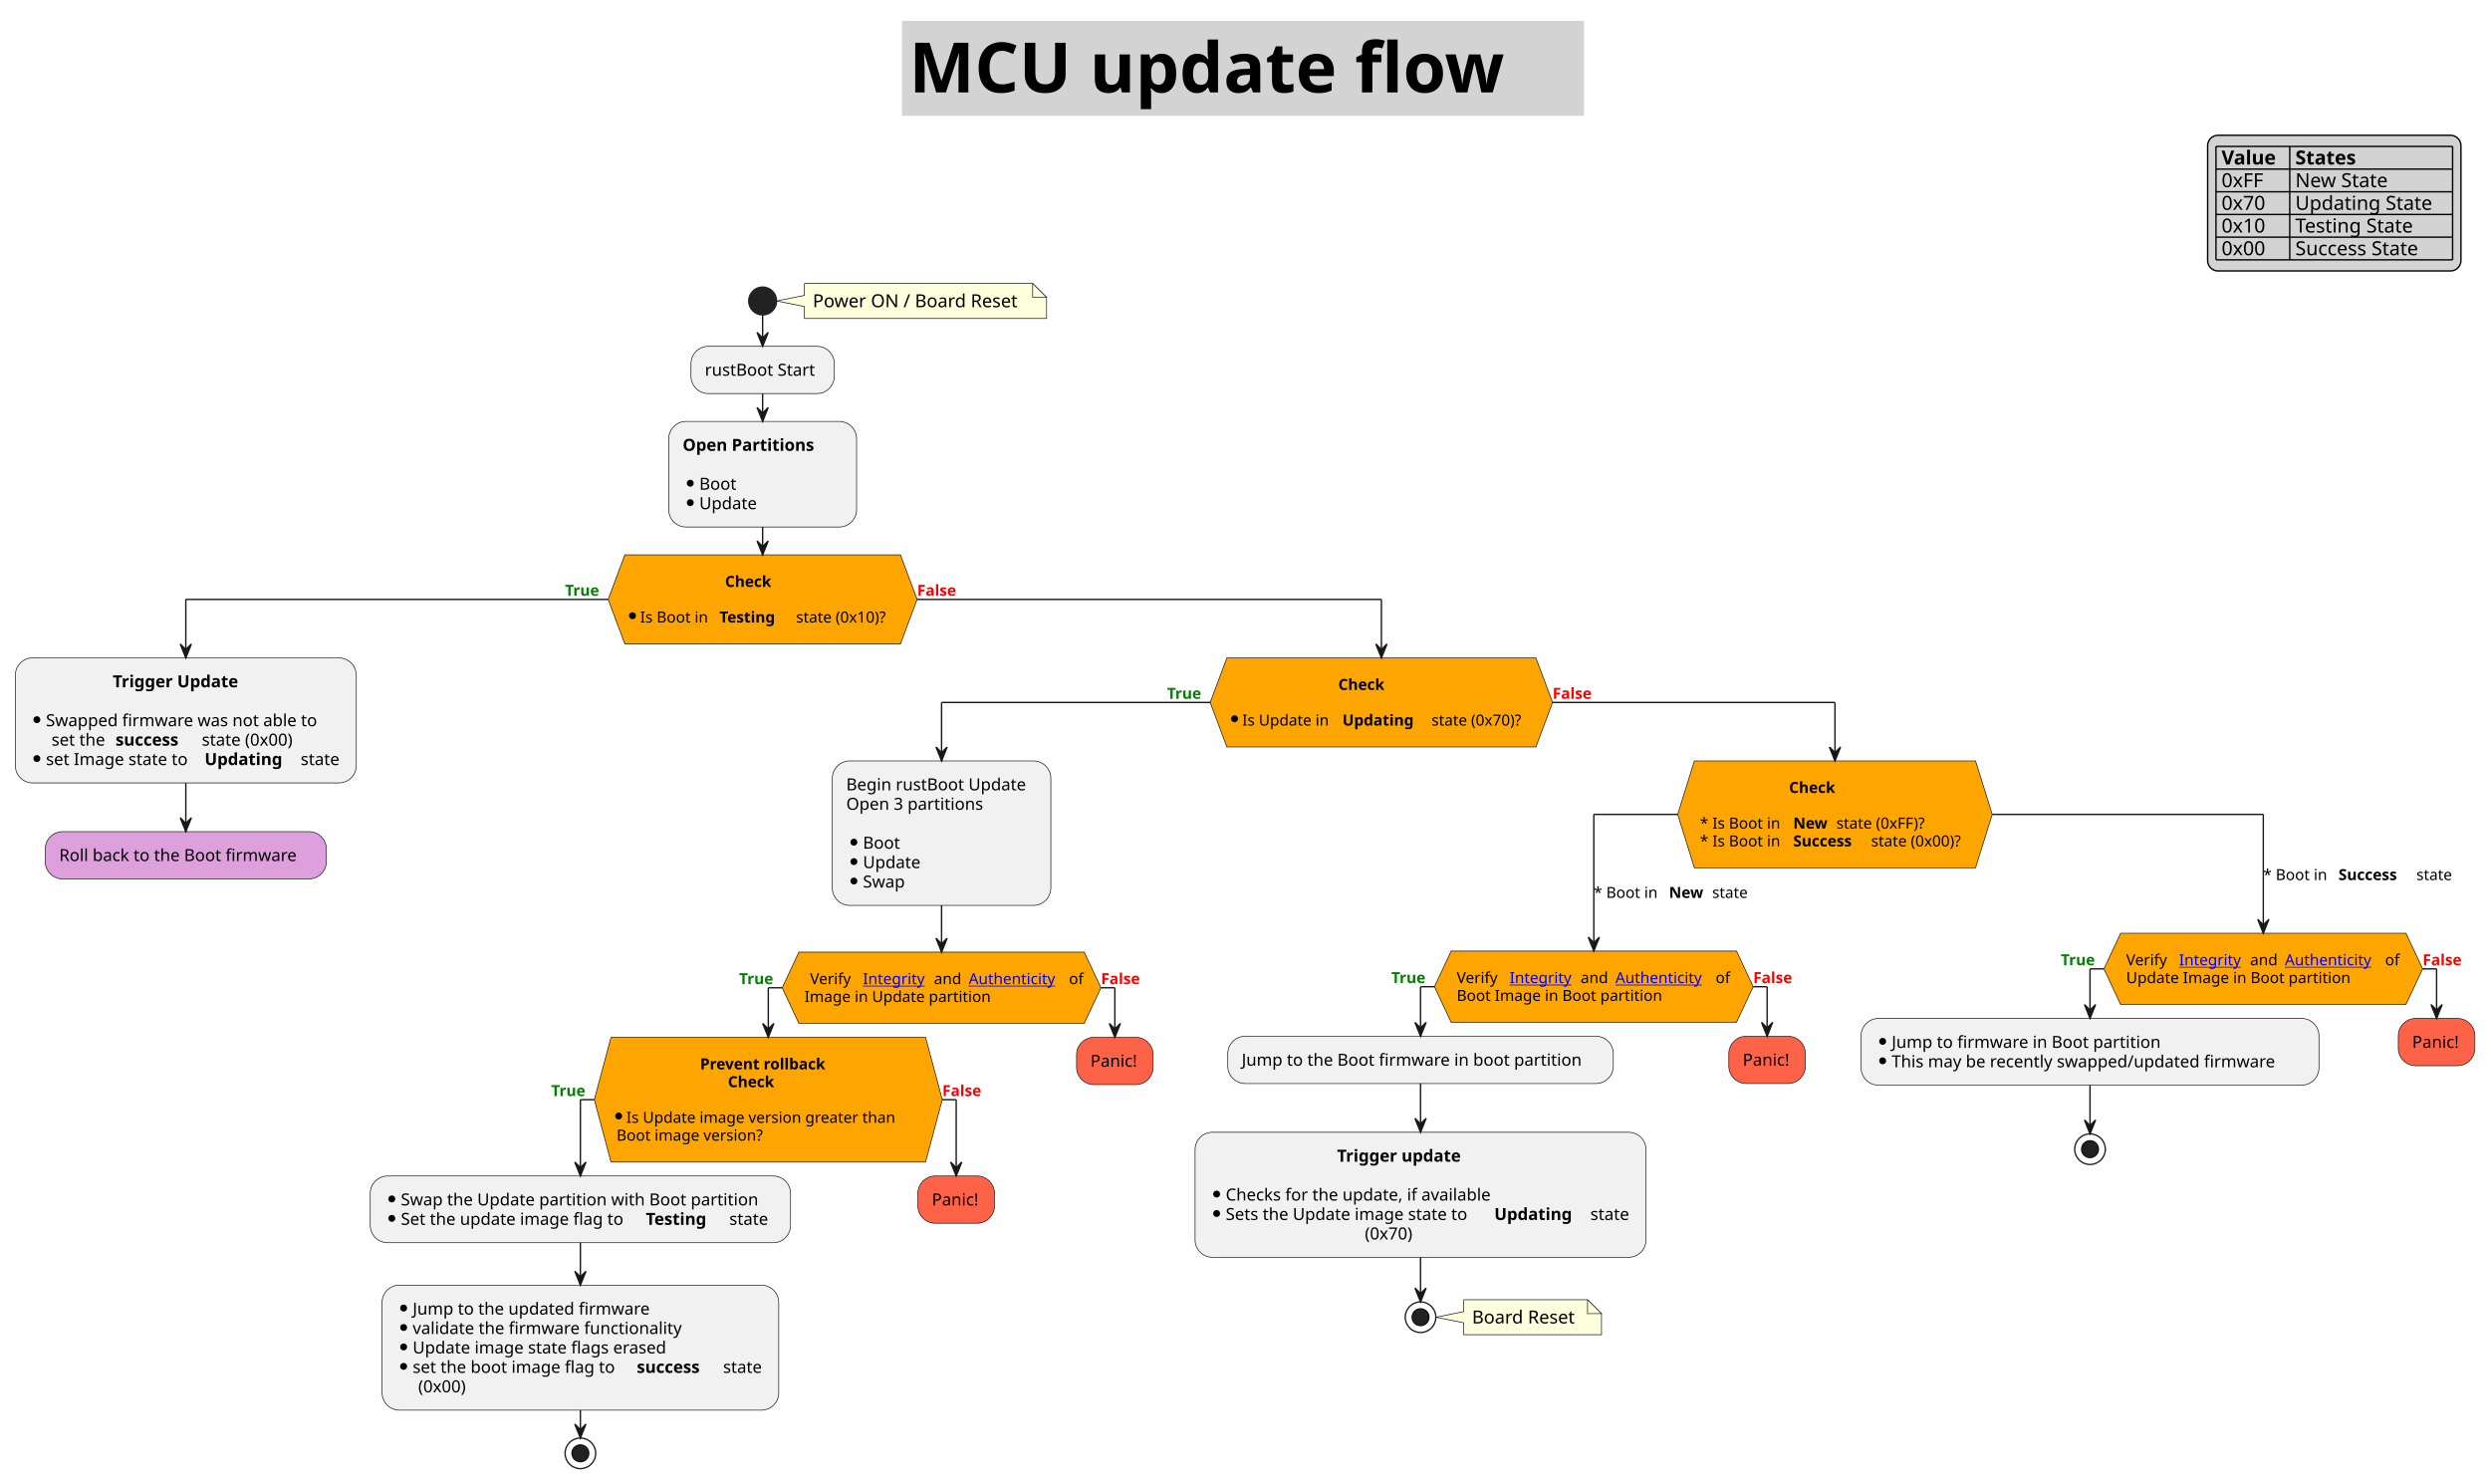
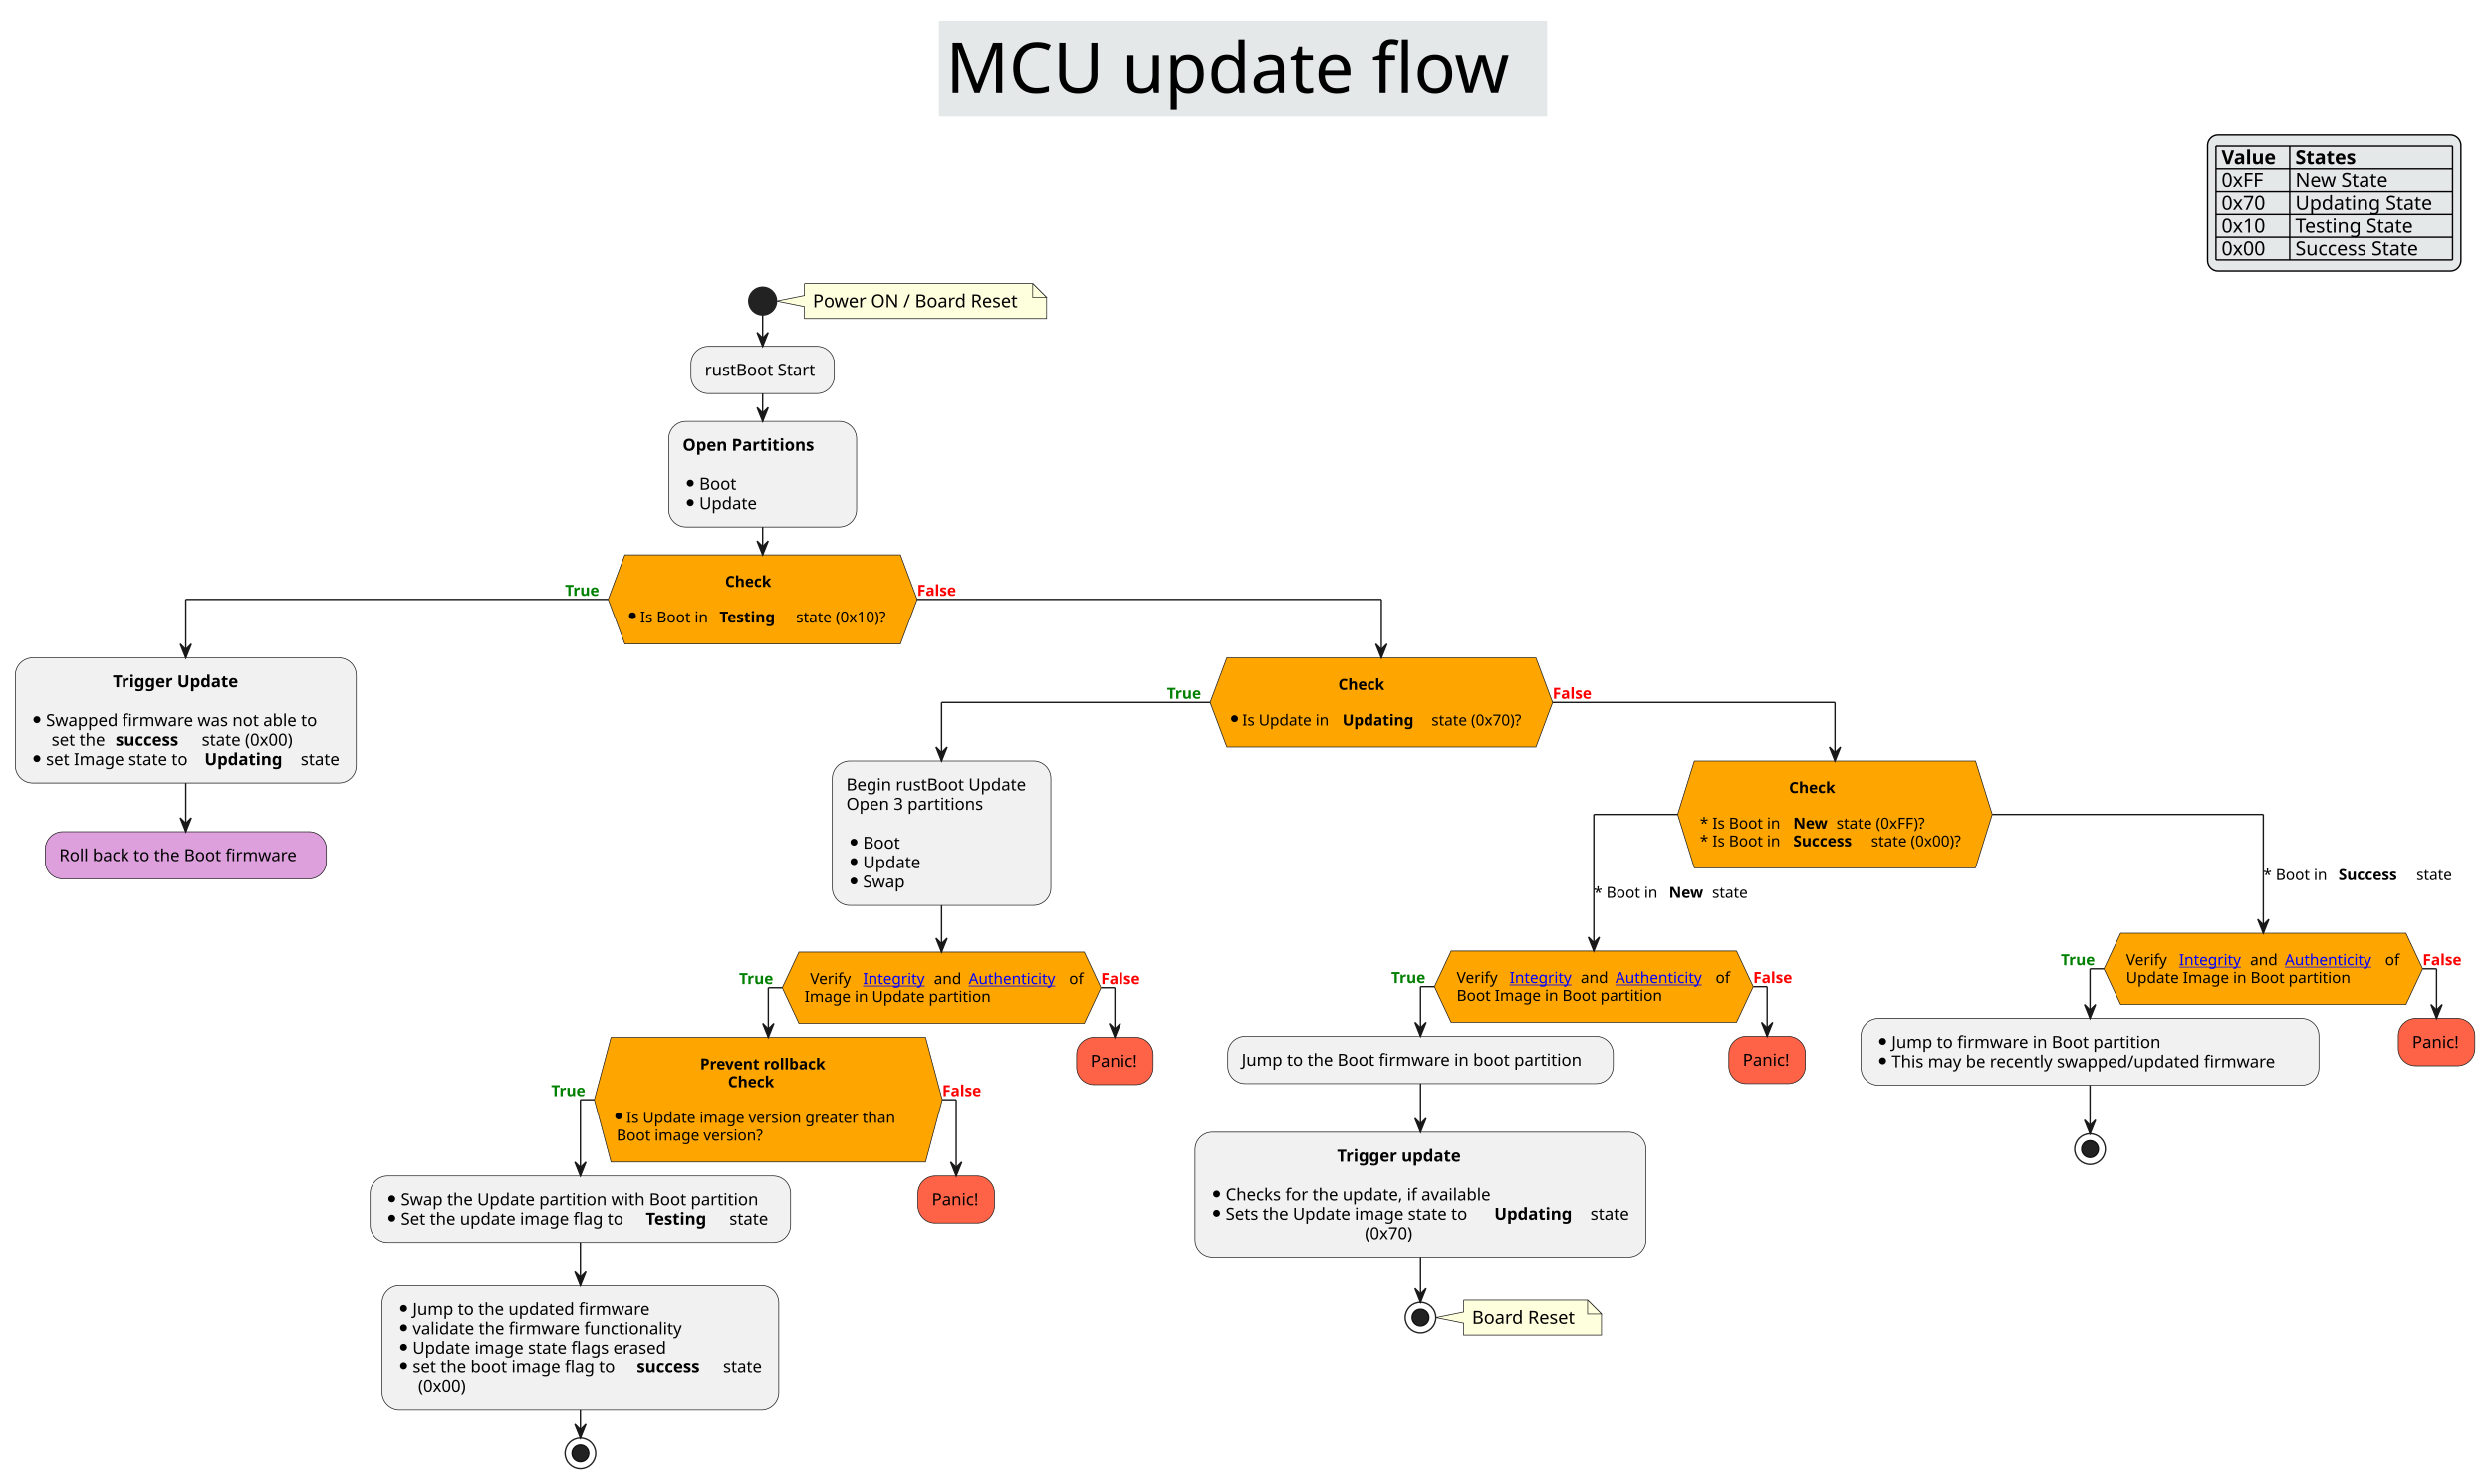
- <svg xmlns="http://www.w3.org/2000/svg" xmlns:xlink="http://www.w3.org/1999/xlink" contentStyleType="text/css" height="1066px" preserveAspectRatio="none" style="width:1789px;height:1066px;background:#D3D3D3;" version="1.1" viewBox="0 0 1789 1066" width="1789px" zoomAndPan="magnify">
+ <svg xmlns="http://www.w3.org/2000/svg" xmlns:xlink="http://www.w3.org/1999/xlink" contentStyleType="text/css" height="1066px" preserveAspectRatio="none" style="width:1789px;height:1066px;background:#E5E8E8;" version="1.1" viewBox="0 0 1789 1066" width="1789px" zoomAndPan="magnify">
  <defs />
  <g>
-     <rect fill="#D3D3D3" height="68.203" id="_title" style="stroke:#00000000;stroke-width:1.0;" width="490" x="648.062" y="15" />
-     <text fill="#000000" font-family="sans-serif" font-size="50" font-weight="bold" lengthAdjust="spacing" textLength="480" x="653.062" y="66.411">MCU update flow</text>
-     <rect fill="#D3D3D3" height="97.484" id="_legend" rx="7.5" ry="7.5" style="stroke:#000000;stroke-width:1.0;" width="182" x="1586.125" y="97.203" />
+     <rect fill="#E5E8E8" height="68.203" id="_title" style="stroke:#00000000;stroke-width:1.0;" width="437" x="674.562" y="15" />
+     <text fill="#000000" font-family="sans-serif" font-size="50" lengthAdjust="spacing" textLength="427" x="679.562" y="66.411">MCU update flow</text>
+     <rect fill="#E5E8E8" height="97.484" id="_legend" rx="7.5" ry="7.5" style="stroke:#000000;stroke-width:1.0;" width="182" x="1586.125" y="97.203" />
    <text fill="#000000" font-family="sans-serif" font-size="14" lengthAdjust="spacing" textLength="4" x="1592.125" y="118.198"> </text>
    <text fill="#000000" font-family="sans-serif" font-size="14" font-weight="bold" lengthAdjust="spacing" textLength="45" x="1596.125" y="118.198">Value</text>
    <text fill="#000000" font-family="sans-serif" font-size="14" lengthAdjust="spacing" textLength="4" x="1641.125" y="118.198"> </text>
    <text fill="#000000" font-family="sans-serif" font-size="14" lengthAdjust="spacing" textLength="4" x="1645.125" y="118.198"> </text>
    <text fill="#000000" font-family="sans-serif" font-size="14" font-weight="bold" lengthAdjust="spacing" textLength="54" x="1649.125" y="118.198">States</text>
    <text fill="#000000" font-family="sans-serif" font-size="14" lengthAdjust="spacing" textLength="4" x="1703.125" y="118.198"> </text>
    <text fill="#000000" font-family="sans-serif" font-size="14" lengthAdjust="spacing" textLength="33" x="1596.125" y="134.495">0xFF</text>
    <text fill="#000000" font-family="sans-serif" font-size="14" lengthAdjust="spacing" textLength="74" x="1649.125" y="134.495">New State</text>
    <text fill="#000000" font-family="sans-serif" font-size="14" lengthAdjust="spacing" textLength="35" x="1596.125" y="150.792">0x70</text>
    <text fill="#000000" font-family="sans-serif" font-size="14" lengthAdjust="spacing" textLength="109" x="1649.125" y="150.792">Updating State</text>
    <text fill="#000000" font-family="sans-serif" font-size="14" lengthAdjust="spacing" textLength="35" x="1596.125" y="167.089">0x10</text>
    <text fill="#000000" font-family="sans-serif" font-size="14" lengthAdjust="spacing" textLength="98" x="1649.125" y="167.089">Testing State</text>
    <text fill="#000000" font-family="sans-serif" font-size="14" lengthAdjust="spacing" textLength="35" x="1596.125" y="183.386">0x00</text>
    <text fill="#000000" font-family="sans-serif" font-size="14" lengthAdjust="spacing" textLength="100" x="1649.125" y="183.386">Success State</text>
    <line style="stroke:#000000;stroke-width:1.0;" x1="1592.125" x2="1762.125" y1="105.203" y2="105.203" />
    <line style="stroke:#000000;stroke-width:1.0;" x1="1592.125" x2="1762.125" y1="121.5" y2="121.5" />
    <line style="stroke:#000000;stroke-width:1.0;" x1="1592.125" x2="1762.125" y1="137.797" y2="137.797" />
    <line style="stroke:#000000;stroke-width:1.0;" x1="1592.125" x2="1762.125" y1="154.094" y2="154.094" />
    <line style="stroke:#000000;stroke-width:1.0;" x1="1592.125" x2="1762.125" y1="170.391" y2="170.391" />
    <line style="stroke:#000000;stroke-width:1.0;" x1="1592.125" x2="1762.125" y1="186.688" y2="186.688" />
    <line style="stroke:#000000;stroke-width:1.0;" x1="1592.125" x2="1592.125" y1="105.203" y2="186.688" />
    <line style="stroke:#000000;stroke-width:1.0;" x1="1645.125" x2="1645.125" y1="105.203" y2="186.688" />
    <line style="stroke:#000000;stroke-width:1.0;" x1="1762.125" x2="1762.125" y1="105.203" y2="186.688" />
    <path d="M577.938,203.688 L577.938,212.254 L557.938,216.254 L577.938,220.254 L577.938,228.82 A0,0 0 0 0 577.938,228.82 L751.938,228.82 A0,0 0 0 0 751.938,228.82 L751.938,213.688 L741.938,203.688 L577.938,203.688 A0,0 0 0 0 577.938,203.688 " fill="#FEFFDD" style="stroke:#181818;stroke-width:0.5;" />
    <path d="M741.938,203.688 L741.938,213.688 L751.938,213.688 L741.938,203.688 " fill="#FEFFDD" style="stroke:#181818;stroke-width:0.5;" />
    <text fill="#000000" font-family="sans-serif" font-size="13" lengthAdjust="spacing" textLength="153" x="583.938" y="220.754">Power ON / Board Reset</text>
    <ellipse cx="547.938" cy="216.254" fill="#222222" rx="10" ry="10" style="stroke:#222222;stroke-width:1.0;" />
    <rect fill="#F1F1F1" height="33.969" rx="12.5" ry="12.5" style="stroke:#181818;stroke-width:0.5;" width="103" x="496.438" y="248.82" />
    <text fill="#000000" font-family="sans-serif" font-size="12" lengthAdjust="spacing" textLength="83" x="506.438" y="269.959">rustBoot Start</text>
    <rect fill="#F1F1F1" height="75.875" rx="12.5" ry="12.5" style="stroke:#181818;stroke-width:0.5;" width="135" x="480.438" y="302.789" />
    <text fill="#000000" font-family="sans-serif" font-size="12" font-weight="bold" lengthAdjust="spacing" textLength="115" x="490.438" y="323.928">Open Partitions</text>
    <text fill="#000000" font-family="sans-serif" font-size="12" lengthAdjust="spacing" textLength="4" x="490.438" y="337.897"> </text>
    <ellipse cx="495.938" cy="347.195" fill="#000000" rx="2.5" ry="2.5" style="stroke:#000000;stroke-width:0.0;" />
    <text fill="#000000" font-family="sans-serif" font-size="12" lengthAdjust="spacing" textLength="28" x="502.438" y="351.865">Boot</text>
    <ellipse cx="495.938" cy="361.164" fill="#000000" rx="2.5" ry="2.5" style="stroke:#000000;stroke-width:0.0;" />
    <text fill="#000000" font-family="sans-serif" font-size="12" lengthAdjust="spacing" textLength="44" x="502.438" y="365.834">Update</text>
    <polygon fill="#FFA500" points="448.938,398.664,646.938,398.664,658.938,430.676,646.938,462.688,448.938,462.688,436.938,430.676,448.938,398.664" style="stroke:#181818;stroke-width:0.5;" />
    <text fill="#000000" font-family="sans-serif" font-size="11" lengthAdjust="spacing" textLength="4" x="448.938" y="408.875"> </text>
    <text fill="#000000" font-family="sans-serif" font-size="11" lengthAdjust="spacing" textLength="72" x="448.938" y="421.679">                  </text>
    <text fill="#000000" font-family="sans-serif" font-size="11" font-weight="bold" lengthAdjust="spacing" textLength="39" x="520.938" y="421.679">Check</text>
    <text fill="#000000" font-family="sans-serif" font-size="11" lengthAdjust="spacing" textLength="4" x="559.938" y="421.679"> </text>
    <text fill="#000000" font-family="sans-serif" font-size="11" lengthAdjust="spacing" textLength="4" x="448.938" y="434.484"> </text>
    <ellipse cx="454.438" cy="442.383" fill="#000000" rx="2.5" ry="2.5" style="stroke:#000000;stroke-width:0.0;" />
    <text fill="#000000" font-family="sans-serif" font-size="11" lengthAdjust="spacing" textLength="53" x="459.938" y="447.289">Is Boot in</text>
    <text fill="#000000" font-family="sans-serif" font-size="11" font-weight="bold" lengthAdjust="spacing" textLength="51" x="516.938" y="447.289">Testing</text>
    <text fill="#000000" font-family="sans-serif" font-size="11" lengthAdjust="spacing" textLength="75" x="571.938" y="447.289">state (0x10)?</text>
    <text fill="#000000" font-family="sans-serif" font-size="11" lengthAdjust="spacing" textLength="4" x="448.938" y="460.093"> </text>
    <text fill="#008000" font-family="sans-serif" font-size="11" font-weight="bold" lengthAdjust="spacing" textLength="31" x="405.938" y="428.082">True</text>
    <text fill="#FF0000" font-family="sans-serif" font-size="11" font-weight="bold" lengthAdjust="spacing" textLength="34" x="658.938" y="428.082">False</text>
    <rect fill="#F1F1F1" height="89.844" rx="12.5" ry="12.5" style="stroke:#181818;stroke-width:0.5;" width="245" x="11" y="472.688" />
    <text fill="#000000" font-family="sans-serif" font-size="12" lengthAdjust="spacing" textLength="60" x="21" y="493.826">               </text>
    <text fill="#000000" font-family="sans-serif" font-size="12" font-weight="bold" lengthAdjust="spacing" textLength="111" x="81" y="493.826">Trigger Update</text>
    <text fill="#000000" font-family="sans-serif" font-size="12" lengthAdjust="spacing" textLength="4" x="21" y="507.795"> </text>
    <ellipse cx="26.5" cy="517.094" fill="#000000" rx="2.5" ry="2.5" style="stroke:#000000;stroke-width:0.0;" />
    <text fill="#000000" font-family="sans-serif" font-size="12" lengthAdjust="spacing" textLength="211" x="33" y="521.764">Swapped firmware was not able to</text>
    <text fill="#000000" font-family="sans-serif" font-size="12" lengthAdjust="spacing" textLength="42" x="37" y="535.732">set the</text>
    <text fill="#000000" font-family="sans-serif" font-size="12" font-weight="bold" lengthAdjust="spacing" textLength="58" x="83" y="535.732">success</text>
    <text fill="#000000" font-family="sans-serif" font-size="12" lengthAdjust="spacing" textLength="75" x="145" y="535.732">state (0x00)</text>
    <ellipse cx="26.5" cy="545.031" fill="#000000" rx="2.5" ry="2.5" style="stroke:#000000;stroke-width:0.0;" />
    <text fill="#000000" font-family="sans-serif" font-size="12" lengthAdjust="spacing" textLength="110" x="33" y="549.701">set Image state to</text>
    <text fill="#000000" font-family="sans-serif" font-size="12" font-weight="bold" lengthAdjust="spacing" textLength="65" x="147" y="549.701">Updating</text>
    <text fill="#000000" font-family="sans-serif" font-size="12" lengthAdjust="spacing" textLength="30" x="216" y="549.701">state</text>
    <rect fill="#DDA0DD" height="33.969" rx="12.5" ry="12.5" style="stroke:#181818;stroke-width:0.5;" width="202" x="32.5" y="597.531" />
    <text fill="#000000" font-family="sans-serif" font-size="12" lengthAdjust="spacing" textLength="182" x="42.5" y="618.67">Roll back to the Boot firmware</text>
    <polygon fill="#FFA500" points="881.5,472.688,1103.5,472.688,1115.5,504.699,1103.5,536.711,881.5,536.711,869.5,504.699,881.5,472.688" style="stroke:#181818;stroke-width:0.5;" />
    <text fill="#000000" font-family="sans-serif" font-size="11" lengthAdjust="spacing" textLength="4" x="881.5" y="482.898"> </text>
    <text fill="#000000" font-family="sans-serif" font-size="11" lengthAdjust="spacing" textLength="80" x="881.5" y="495.703">                    </text>
    <text fill="#000000" font-family="sans-serif" font-size="11" font-weight="bold" lengthAdjust="spacing" textLength="39" x="961.5" y="495.703">Check</text>
    <text fill="#000000" font-family="sans-serif" font-size="11" lengthAdjust="spacing" textLength="4" x="1000.5" y="495.703"> </text>
    <text fill="#000000" font-family="sans-serif" font-size="11" lengthAdjust="spacing" textLength="8" x="881.5" y="508.507">  </text>
    <ellipse cx="887" cy="516.406" fill="#000000" rx="2.5" ry="2.5" style="stroke:#000000;stroke-width:0.0;" />
    <text fill="#000000" font-family="sans-serif" font-size="11" lengthAdjust="spacing" textLength="68" x="892.5" y="521.312">Is Update in</text>
    <text fill="#000000" font-family="sans-serif" font-size="11" font-weight="bold" lengthAdjust="spacing" textLength="60" x="964.5" y="521.312">Updating</text>
    <text fill="#000000" font-family="sans-serif" font-size="11" lengthAdjust="spacing" textLength="75" x="1028.5" y="521.312">state (0x70)?</text>
    <text fill="#000000" font-family="sans-serif" font-size="11" lengthAdjust="spacing" textLength="4" x="881.5" y="534.117"> </text>
    <text fill="#008000" font-family="sans-serif" font-size="11" font-weight="bold" lengthAdjust="spacing" textLength="31" x="838.5" y="502.105">True</text>
    <text fill="#FF0000" font-family="sans-serif" font-size="11" font-weight="bold" lengthAdjust="spacing" textLength="34" x="1115.5" y="502.105">False</text>
    <rect fill="#F1F1F1" height="103.812" rx="12.5" ry="12.5" style="stroke:#181818;stroke-width:0.5;" width="157" x="598" y="546.711" />
    <text fill="#000000" font-family="sans-serif" font-size="12" lengthAdjust="spacing" textLength="137" x="608" y="567.85">Begin rustBoot Update</text>
    <text fill="#000000" font-family="sans-serif" font-size="12" lengthAdjust="spacing" textLength="105" x="608" y="581.818">Open 3 partitions</text>
    <text fill="#000000" font-family="sans-serif" font-size="12" lengthAdjust="spacing" textLength="4" x="608" y="595.787"> </text>
    <ellipse cx="613.5" cy="605.086" fill="#000000" rx="2.5" ry="2.5" style="stroke:#000000;stroke-width:0.0;" />
    <text fill="#000000" font-family="sans-serif" font-size="12" lengthAdjust="spacing" textLength="28" x="620" y="609.756">Boot</text>
    <ellipse cx="613.5" cy="619.055" fill="#000000" rx="2.5" ry="2.5" style="stroke:#000000;stroke-width:0.0;" />
    <text fill="#000000" font-family="sans-serif" font-size="12" lengthAdjust="spacing" textLength="44" x="620" y="623.725">Update</text>
    <ellipse cx="613.5" cy="633.023" fill="#000000" rx="2.5" ry="2.5" style="stroke:#000000;stroke-width:0.0;" />
    <text fill="#000000" font-family="sans-serif" font-size="12" lengthAdjust="spacing" textLength="33" x="620" y="637.693">Swap</text>
    <polygon fill="#FFA500" points="574,684.094,779,684.094,791,709.703,779,735.312,574,735.312,562,709.703,574,684.094" style="stroke:#181818;stroke-width:0.5;" />
    <text fill="#000000" font-family="sans-serif" font-size="11" lengthAdjust="spacing" textLength="4" x="574" y="694.304"> </text>
    <text fill="#000000" font-family="sans-serif" font-size="11" lengthAdjust="spacing" textLength="34" x="582" y="707.109">Verify</text>
    <a href="https://raw.githubusercontent.com/UdayakumarHidakal/RustBoot-state-diagrams/main/verify_Intigrity_diagram.svg" target="_top" title="Verify Integrity" xlink:actuate="onRequest" xlink:href="https://raw.githubusercontent.com/UdayakumarHidakal/RustBoot-state-diagrams/main/verify_Intigrity_diagram.svg" xlink:show="new" xlink:title="Verify Integrity" xlink:type="simple">
      <text fill="#0000FF" font-family="sans-serif" font-size="11" lengthAdjust="spacing" text-decoration="underline" textLength="47" x="620" y="707.109">Integrity</text>
    </a>
    <text fill="#000000" font-family="sans-serif" font-size="11" lengthAdjust="spacing" textLength="21" x="671" y="707.109">and</text>
    <a href="https://raw.githubusercontent.com/UdayakumarHidakal/RustBoot-state-diagrams/main/verify_Authenticity_diagram.svg" target="_top" title="Verify Authenticity" xlink:actuate="onRequest" xlink:href="https://raw.githubusercontent.com/UdayakumarHidakal/RustBoot-state-diagrams/main/verify_Authenticity_diagram.svg" xlink:show="new" xlink:title="Verify Authenticity" xlink:type="simple">
      <text fill="#0000FF" font-family="sans-serif" font-size="11" lengthAdjust="spacing" text-decoration="underline" textLength="68" x="696" y="707.109">Authenticity</text>
    </a>
    <text fill="#000000" font-family="sans-serif" font-size="11" lengthAdjust="spacing" textLength="11" x="768" y="707.109">of</text>
    <text fill="#000000" font-family="sans-serif" font-size="11" lengthAdjust="spacing" textLength="145" x="578" y="719.914">Image in Update partition</text>
    <text fill="#000000" font-family="sans-serif" font-size="11" lengthAdjust="spacing" textLength="4" x="574" y="732.718"> </text>
    <text fill="#008000" font-family="sans-serif" font-size="11" font-weight="bold" lengthAdjust="spacing" textLength="31" x="531" y="707.109">True</text>
    <text fill="#FF0000" font-family="sans-serif" font-size="11" font-weight="bold" lengthAdjust="spacing" textLength="34" x="791" y="707.109">False</text>
    <polygon fill="#FFA500" points="439,745.312,665,745.312,677,790.129,665,834.945,439,834.945,427,790.129,439,745.312" style="stroke:#181818;stroke-width:0.5;" />
    <text fill="#000000" font-family="sans-serif" font-size="11" lengthAdjust="spacing" textLength="4" x="439" y="755.523"> </text>
    <text fill="#000000" font-family="sans-serif" font-size="11" lengthAdjust="spacing" textLength="64" x="439" y="768.328">                </text>
    <text fill="#000000" font-family="sans-serif" font-size="11" font-weight="bold" lengthAdjust="spacing" textLength="110" x="503" y="768.328">Prevent rollback</text>
    <text fill="#000000" font-family="sans-serif" font-size="11" lengthAdjust="spacing" textLength="4" x="613" y="768.328"> </text>
    <text fill="#000000" font-family="sans-serif" font-size="11" lengthAdjust="spacing" textLength="84" x="439" y="781.132">                     </text>
    <text fill="#000000" font-family="sans-serif" font-size="11" font-weight="bold" lengthAdjust="spacing" textLength="39" x="523" y="781.132">Check</text>
    <text fill="#000000" font-family="sans-serif" font-size="11" lengthAdjust="spacing" textLength="4" x="562" y="781.132"> </text>
    <text fill="#000000" font-family="sans-serif" font-size="11" lengthAdjust="spacing" textLength="24" x="439" y="793.937">      </text>
    <ellipse cx="444.5" cy="801.836" fill="#000000" rx="2.5" ry="2.5" style="stroke:#000000;stroke-width:0.0;" />
    <text fill="#000000" font-family="sans-serif" font-size="11" lengthAdjust="spacing" textLength="215" x="450" y="806.742">Is Update image version greater than</text>
    <text fill="#000000" font-family="sans-serif" font-size="11" lengthAdjust="spacing" textLength="118" x="443" y="819.546">Boot image version?</text>
    <text fill="#000000" font-family="sans-serif" font-size="11" lengthAdjust="spacing" textLength="4" x="439" y="832.351"> </text>
    <text fill="#008000" font-family="sans-serif" font-size="11" font-weight="bold" lengthAdjust="spacing" textLength="31" x="396" y="787.535">True</text>
    <text fill="#FF0000" font-family="sans-serif" font-size="11" font-weight="bold" lengthAdjust="spacing" textLength="34" x="677" y="787.535">False</text>
    <rect fill="#F1F1F1" height="47.938" rx="12.5" ry="12.5" style="stroke:#181818;stroke-width:0.5;" width="302" x="266" y="844.945" />
    <ellipse cx="281.5" cy="861.414" fill="#000000" rx="2.5" ry="2.5" style="stroke:#000000;stroke-width:0.0;" />
    <text fill="#000000" font-family="sans-serif" font-size="12" lengthAdjust="spacing" textLength="270" x="288" y="866.084">Swap the Update partition with Boot partition</text>
    <ellipse cx="281.5" cy="875.383" fill="#000000" rx="2.5" ry="2.5" style="stroke:#000000;stroke-width:0.0;" />
    <text fill="#000000" font-family="sans-serif" font-size="12" lengthAdjust="spacing" textLength="172" x="288" y="880.053">Set the update image flag to</text>
    <text fill="#000000" font-family="sans-serif" font-size="12" font-weight="bold" lengthAdjust="spacing" textLength="56" x="464" y="880.053">Testing</text>
    <text fill="#000000" font-family="sans-serif" font-size="12" lengthAdjust="spacing" textLength="30" x="524" y="880.053">state</text>
    <rect fill="#F1F1F1" height="89.844" rx="12.5" ry="12.5" style="stroke:#181818;stroke-width:0.5;" width="285" x="274.5" y="923.359" />
    <ellipse cx="290" cy="939.828" fill="#000000" rx="2.5" ry="2.5" style="stroke:#000000;stroke-width:0.0;" />
    <text fill="#000000" font-family="sans-serif" font-size="12" lengthAdjust="spacing" textLength="180" x="296.5" y="944.498">Jump to the updated firmware</text>
    <ellipse cx="290" cy="953.797" fill="#000000" rx="2.5" ry="2.5" style="stroke:#000000;stroke-width:0.0;" />
    <text fill="#000000" font-family="sans-serif" font-size="12" lengthAdjust="spacing" textLength="202" x="296.5" y="958.467">validate the firmware functionality</text>
    <ellipse cx="290" cy="967.766" fill="#000000" rx="2.5" ry="2.5" style="stroke:#000000;stroke-width:0.0;" />
    <text fill="#000000" font-family="sans-serif" font-size="12" lengthAdjust="spacing" textLength="199" x="296.5" y="972.436">Update image state flags erased</text>
    <ellipse cx="290" cy="981.734" fill="#000000" rx="2.5" ry="2.5" style="stroke:#000000;stroke-width:0.0;" />
    <text fill="#000000" font-family="sans-serif" font-size="12" lengthAdjust="spacing" textLength="157" x="296.5" y="986.404">set the boot image flag to</text>
    <text fill="#000000" font-family="sans-serif" font-size="12" font-weight="bold" lengthAdjust="spacing" textLength="58" x="457.5" y="986.404">success</text>
    <text fill="#000000" font-family="sans-serif" font-size="12" lengthAdjust="spacing" textLength="30" x="519.5" y="986.404">state</text>
    <text fill="#000000" font-family="sans-serif" font-size="12" lengthAdjust="spacing" textLength="41" x="300.5" y="1000.373">(0x00)</text>
    <ellipse cx="417" cy="1044.203" rx="11" ry="11" style="stroke:#222222;stroke-width:1.0;fill:none;" />
    <ellipse cx="417" cy="1044.203" fill="#222222" rx="6" ry="6" style="stroke:#111111;stroke-width:1.0;" />
    <rect fill="#FF6347" height="33.969" rx="12.5" ry="12.5" style="stroke:#181818;stroke-width:0.5;" width="55" x="659.5" y="844.945" />
    <text fill="#000000" font-family="sans-serif" font-size="12" lengthAdjust="spacing" textLength="35" x="669.5" y="866.084">Panic!</text>
    <rect fill="#FF6347" height="33.969" rx="12.5" ry="12.5" style="stroke:#181818;stroke-width:0.5;" width="55" x="773.5" y="745.312" />
    <text fill="#000000" font-family="sans-serif" font-size="12" lengthAdjust="spacing" textLength="35" x="783.5" y="766.451">Panic!</text>
    <polygon fill="#FFA500" points="1217.375,546.711,1419.375,546.711,1431.375,585.125,1419.375,623.539,1217.375,623.539,1205.375,585.125,1217.375,546.711" style="stroke:#181818;stroke-width:0.5;" />
    <text fill="#000000" font-family="sans-serif" font-size="11" lengthAdjust="spacing" textLength="4" x="1217.375" y="556.921"> </text>
    <text fill="#000000" font-family="sans-serif" font-size="11" lengthAdjust="spacing" textLength="68" x="1217.375" y="569.726">                 </text>
    <text fill="#000000" font-family="sans-serif" font-size="11" font-weight="bold" lengthAdjust="spacing" textLength="39" x="1285.375" y="569.726">Check</text>
    <text fill="#000000" font-family="sans-serif" font-size="11" lengthAdjust="spacing" textLength="4" x="1217.375" y="582.531"> </text>
    <text fill="#000000" font-family="sans-serif" font-size="11" lengthAdjust="spacing" textLength="63" x="1221.375" y="595.335">* Is Boot in</text>
    <text fill="#000000" font-family="sans-serif" font-size="11" font-weight="bold" lengthAdjust="spacing" textLength="27" x="1288.375" y="595.335">New</text>
    <text fill="#000000" font-family="sans-serif" font-size="11" lengthAdjust="spacing" textLength="73" x="1319.375" y="595.335">state (0xFF)?</text>
    <text fill="#000000" font-family="sans-serif" font-size="11" lengthAdjust="spacing" textLength="63" x="1221.375" y="608.14">* Is Boot in</text>
    <text fill="#000000" font-family="sans-serif" font-size="11" font-weight="bold" lengthAdjust="spacing" textLength="52" x="1288.375" y="608.14">Success</text>
    <text fill="#000000" font-family="sans-serif" font-size="11" lengthAdjust="spacing" textLength="75" x="1344.375" y="608.14">state (0x00)?</text>
    <text fill="#000000" font-family="sans-serif" font-size="11" lengthAdjust="spacing" textLength="4" x="1217.375" y="620.945"> </text>
    <polygon fill="#FFA500" points="1042.625,683.328,1247.625,683.328,1259.625,708.938,1247.625,734.547,1042.625,734.547,1030.625,708.938,1042.625,683.328" style="stroke:#181818;stroke-width:0.5;" />
    <text fill="#000000" font-family="sans-serif" font-size="11" lengthAdjust="spacing" textLength="4" x="1042.625" y="693.539"> </text>
    <text fill="#000000" font-family="sans-serif" font-size="11" lengthAdjust="spacing" textLength="34" x="1046.625" y="706.343">Verify</text>
    <a href="https://raw.githubusercontent.com/UdayakumarHidakal/RustBoot-state-diagrams/main/verify_Intigrity_diagram.svg" target="_top" title="Verify Integrity" xlink:actuate="onRequest" xlink:href="https://raw.githubusercontent.com/UdayakumarHidakal/RustBoot-state-diagrams/main/verify_Intigrity_diagram.svg" xlink:show="new" xlink:title="Verify Integrity" xlink:type="simple">
      <text fill="#0000FF" font-family="sans-serif" font-size="11" lengthAdjust="spacing" text-decoration="underline" textLength="47" x="1084.625" y="706.343">Integrity</text>
    </a>
    <text fill="#000000" font-family="sans-serif" font-size="11" lengthAdjust="spacing" textLength="21" x="1135.625" y="706.343">and</text>
    <a href="https://raw.githubusercontent.com/UdayakumarHidakal/RustBoot-state-diagrams/main/verify_Authenticity_diagram.svg" target="_top" title="Verify Authenticity" xlink:actuate="onRequest" xlink:href="https://raw.githubusercontent.com/UdayakumarHidakal/RustBoot-state-diagrams/main/verify_Authenticity_diagram.svg" xlink:show="new" xlink:title="Verify Authenticity" xlink:type="simple">
      <text fill="#0000FF" font-family="sans-serif" font-size="11" lengthAdjust="spacing" text-decoration="underline" textLength="68" x="1160.625" y="706.343">Authenticity</text>
    </a>
    <text fill="#000000" font-family="sans-serif" font-size="11" lengthAdjust="spacing" textLength="11" x="1232.625" y="706.343">of</text>
    <text fill="#000000" font-family="sans-serif" font-size="11" lengthAdjust="spacing" textLength="160" x="1046.625" y="719.148">Boot Image in Boot partition</text>
    <text fill="#000000" font-family="sans-serif" font-size="11" lengthAdjust="spacing" textLength="4" x="1042.625" y="731.953"> </text>
    <text fill="#008000" font-family="sans-serif" font-size="11" font-weight="bold" lengthAdjust="spacing" textLength="31" x="999.625" y="706.343">True</text>
    <text fill="#FF0000" font-family="sans-serif" font-size="11" font-weight="bold" lengthAdjust="spacing" textLength="34" x="1259.625" y="706.343">False</text>
    <rect fill="#F1F1F1" height="33.969" rx="12.5" ry="12.5" style="stroke:#181818;stroke-width:0.5;" width="277" x="882.125" y="744.547" />
    <text fill="#000000" font-family="sans-serif" font-size="12" lengthAdjust="spacing" textLength="257" x="892.125" y="765.686">Jump to the Boot firmware in boot partition</text>
    <rect fill="#F1F1F1" height="89.844" rx="12.5" ry="12.5" style="stroke:#181818;stroke-width:0.5;" width="324" x="858.625" y="813.516" />
    <text fill="#000000" font-family="sans-serif" font-size="12" lengthAdjust="spacing" textLength="92" x="868.625" y="834.654">                       </text>
    <text fill="#000000" font-family="sans-serif" font-size="12" font-weight="bold" lengthAdjust="spacing" textLength="111" x="960.625" y="834.654">Trigger update</text>
    <text fill="#000000" font-family="sans-serif" font-size="12" lengthAdjust="spacing" textLength="8" x="868.625" y="848.623">  </text>
    <ellipse cx="874.125" cy="857.922" fill="#000000" rx="2.5" ry="2.5" style="stroke:#000000;stroke-width:0.0;" />
    <text fill="#000000" font-family="sans-serif" font-size="12" lengthAdjust="spacing" textLength="206" x="880.625" y="862.592">Checks for the update, if available</text>
    <ellipse cx="874.125" cy="871.891" fill="#000000" rx="2.5" ry="2.5" style="stroke:#000000;stroke-width:0.0;" />
    <text fill="#000000" font-family="sans-serif" font-size="12" lengthAdjust="spacing" textLength="189" x="880.625" y="876.561">Sets the Update image state to</text>
    <text fill="#000000" font-family="sans-serif" font-size="12" font-weight="bold" lengthAdjust="spacing" textLength="65" x="1073.625" y="876.561">Updating</text>
    <text fill="#000000" font-family="sans-serif" font-size="12" lengthAdjust="spacing" textLength="30" x="1142.625" y="876.561">state</text>
    <text fill="#000000" font-family="sans-serif" font-size="12" lengthAdjust="spacing" textLength="41" x="980.625" y="890.529">(0x70)</text>
    <path d="M1051.625,933.836 L1051.625,942.402 L1031.625,946.402 L1051.625,950.402 L1051.625,958.969 A0,0 0 0 0 1051.625,958.969 L1150.625,958.969 A0,0 0 0 0 1150.625,958.969 L1150.625,943.836 L1140.625,933.836 L1051.625,933.836 A0,0 0 0 0 1051.625,933.836 " fill="#FEFFDD" style="stroke:#181818;stroke-width:0.5;" />
    <path d="M1140.625,933.836 L1140.625,943.836 L1150.625,943.836 L1140.625,933.836 " fill="#FEFFDD" style="stroke:#181818;stroke-width:0.5;" />
    <text fill="#000000" font-family="sans-serif" font-size="13" lengthAdjust="spacing" textLength="78" x="1057.625" y="950.903">Board Reset</text>
    <ellipse cx="1020.625" cy="946.402" rx="11" ry="11" style="stroke:#222222;stroke-width:1.0;fill:none;" />
    <ellipse cx="1020.625" cy="946.402" fill="#222222" rx="6" ry="6" style="stroke:#111111;stroke-width:1.0;" />
    <rect fill="#FF6347" height="33.969" rx="12.5" ry="12.5" style="stroke:#181818;stroke-width:0.5;" width="55" x="1242.125" y="744.547" />
    <text fill="#000000" font-family="sans-serif" font-size="12" lengthAdjust="spacing" textLength="35" x="1252.125" y="765.686">Panic!</text>
    <polygon fill="#FFA500" points="1523.625,670.523,1728.625,670.523,1740.625,696.133,1728.625,721.742,1523.625,721.742,1511.625,696.133,1523.625,670.523" style="stroke:#181818;stroke-width:0.5;" />
    <text fill="#000000" font-family="sans-serif" font-size="11" lengthAdjust="spacing" textLength="4" x="1523.625" y="680.734"> </text>
    <text fill="#000000" font-family="sans-serif" font-size="11" lengthAdjust="spacing" textLength="34" x="1527.625" y="693.539">Verify</text>
    <a href="https://raw.githubusercontent.com/UdayakumarHidakal/RustBoot-state-diagrams/main/verify_Intigrity_diagram.svg" target="_top" title="Verify Integrity" xlink:actuate="onRequest" xlink:href="https://raw.githubusercontent.com/UdayakumarHidakal/RustBoot-state-diagrams/main/verify_Intigrity_diagram.svg" xlink:show="new" xlink:title="Verify Integrity" xlink:type="simple">
      <text fill="#0000FF" font-family="sans-serif" font-size="11" lengthAdjust="spacing" text-decoration="underline" textLength="47" x="1565.625" y="693.539">Integrity</text>
    </a>
    <text fill="#000000" font-family="sans-serif" font-size="11" lengthAdjust="spacing" textLength="21" x="1616.625" y="693.539">and</text>
    <a href="https://raw.githubusercontent.com/UdayakumarHidakal/RustBoot-state-diagrams/main/verify_Authenticity_diagram.svg" target="_top" title="Verify Authenticity" xlink:actuate="onRequest" xlink:href="https://raw.githubusercontent.com/UdayakumarHidakal/RustBoot-state-diagrams/main/verify_Authenticity_diagram.svg" xlink:show="new" xlink:title="Verify Authenticity" xlink:type="simple">
      <text fill="#0000FF" font-family="sans-serif" font-size="11" lengthAdjust="spacing" text-decoration="underline" textLength="68" x="1641.625" y="693.539">Authenticity</text>
    </a>
    <text fill="#000000" font-family="sans-serif" font-size="11" lengthAdjust="spacing" textLength="11" x="1713.625" y="693.539">of</text>
    <text fill="#000000" font-family="sans-serif" font-size="11" lengthAdjust="spacing" textLength="175" x="1527.625" y="706.343">Update Image in Boot partition</text>
    <text fill="#000000" font-family="sans-serif" font-size="11" lengthAdjust="spacing" textLength="4" x="1523.625" y="719.148"> </text>
    <text fill="#008000" font-family="sans-serif" font-size="11" font-weight="bold" lengthAdjust="spacing" textLength="31" x="1480.625" y="693.539">True</text>
    <text fill="#FF0000" font-family="sans-serif" font-size="11" font-weight="bold" lengthAdjust="spacing" textLength="34" x="1740.625" y="693.539">False</text>
    <rect fill="#F1F1F1" height="47.938" rx="12.5" ry="12.5" style="stroke:#181818;stroke-width:0.5;" width="329" x="1337.125" y="731.742" />
    <ellipse cx="1352.625" cy="748.211" fill="#000000" rx="2.5" ry="2.5" style="stroke:#000000;stroke-width:0.0;" />
    <text fill="#000000" font-family="sans-serif" font-size="12" lengthAdjust="spacing" textLength="202" x="1359.125" y="752.881">Jump to firmware in Boot partition</text>
    <ellipse cx="1352.625" cy="762.18" fill="#000000" rx="2.5" ry="2.5" style="stroke:#000000;stroke-width:0.0;" />
    <text fill="#000000" font-family="sans-serif" font-size="12" lengthAdjust="spacing" textLength="297" x="1359.125" y="766.85">This may be recently swapped/updated firmware</text>
    <ellipse cx="1501.625" cy="825.68" rx="11" ry="11" style="stroke:#222222;stroke-width:1.0;fill:none;" />
    <ellipse cx="1501.625" cy="825.68" fill="#222222" rx="6" ry="6" style="stroke:#111111;stroke-width:1.0;" />
    <rect fill="#FF6347" height="33.969" rx="12.5" ry="12.5" style="stroke:#181818;stroke-width:0.5;" width="55" x="1723.125" y="731.742" />
    <text fill="#000000" font-family="sans-serif" font-size="12" lengthAdjust="spacing" textLength="35" x="1733.125" y="752.881">Panic!</text>
    <line style="stroke:#181818;stroke-width:1.0;" x1="547.938" x2="547.938" y1="226.254" y2="248.82" />
    <polygon fill="#181818" points="543.938,238.82,547.938,248.82,551.938,238.82,547.938,242.82" style="stroke:#181818;stroke-width:1.0;" />
    <line style="stroke:#181818;stroke-width:1.0;" x1="547.938" x2="547.938" y1="282.789" y2="302.789" />
    <polygon fill="#181818" points="543.938,292.789,547.938,302.789,551.938,292.789,547.938,296.789" style="stroke:#181818;stroke-width:1.0;" />
    <line style="stroke:#181818;stroke-width:1.0;" x1="133.5" x2="133.5" y1="562.531" y2="597.531" />
    <polygon fill="#181818" points="129.5,587.531,133.5,597.531,137.5,587.531,133.5,591.531" style="stroke:#181818;stroke-width:1.0;" />
    <line style="stroke:#181818;stroke-width:1.0;" x1="417" x2="417" y1="892.883" y2="923.359" />
    <polygon fill="#181818" points="413,913.359,417,923.359,421,913.359,417,917.359" style="stroke:#181818;stroke-width:1.0;" />
    <line style="stroke:#181818;stroke-width:1.0;" x1="417" x2="417" y1="1013.203" y2="1033.203" />
    <polygon fill="#181818" points="413,1023.203,417,1033.203,421,1023.203,417,1027.203" style="stroke:#181818;stroke-width:1.0;" />
    <line style="stroke:#181818;stroke-width:1.0;" x1="427" x2="417" y1="790.129" y2="790.129" />
    <line style="stroke:#181818;stroke-width:1.0;" x1="417" x2="417" y1="790.129" y2="844.945" />
    <polygon fill="#181818" points="413,834.945,417,844.945,421,834.945,417,838.945" style="stroke:#181818;stroke-width:1.0;" />
    <line style="stroke:#181818;stroke-width:1.0;" x1="677" x2="687" y1="790.129" y2="790.129" />
    <line style="stroke:#181818;stroke-width:1.0;" x1="687" x2="687" y1="790.129" y2="844.945" />
    <polygon fill="#181818" points="683,834.945,687,844.945,691,834.945,687,838.945" style="stroke:#181818;stroke-width:1.0;" />
    <line style="stroke:#181818;stroke-width:1.0;" x1="562" x2="552" y1="709.703" y2="709.703" />
    <line style="stroke:#181818;stroke-width:1.0;" x1="552" x2="552" y1="709.703" y2="745.312" />
    <polygon fill="#181818" points="548,735.312,552,745.312,556,735.312,552,739.312" style="stroke:#181818;stroke-width:1.0;" />
    <line style="stroke:#181818;stroke-width:1.0;" x1="791" x2="801" y1="709.703" y2="709.703" />
    <line style="stroke:#181818;stroke-width:1.0;" x1="801" x2="801" y1="709.703" y2="745.312" />
    <polygon fill="#181818" points="797,735.312,801,745.312,805,735.312,801,739.312" style="stroke:#181818;stroke-width:1.0;" />
    <line style="stroke:#181818;stroke-width:1.0;" x1="676.5" x2="676.5" y1="650.523" y2="684.094" />
    <polygon fill="#181818" points="672.5,674.094,676.5,684.094,680.5,674.094,676.5,678.094" style="stroke:#181818;stroke-width:1.0;" />
    <line style="stroke:#181818;stroke-width:1.0;" x1="1020.625" x2="1020.625" y1="778.516" y2="813.516" />
    <polygon fill="#181818" points="1016.625,803.516,1020.625,813.516,1024.625,803.516,1020.625,807.516" style="stroke:#181818;stroke-width:1.0;" />
    <line style="stroke:#181818;stroke-width:1.0;" x1="1020.625" x2="1020.625" y1="903.359" y2="935.402" />
    <polygon fill="#181818" points="1016.625,925.402,1020.625,935.402,1024.625,925.402,1020.625,929.402" style="stroke:#181818;stroke-width:1.0;" />
    <line style="stroke:#181818;stroke-width:1.0;" x1="1030.625" x2="1020.625" y1="708.938" y2="708.938" />
    <line style="stroke:#181818;stroke-width:1.0;" x1="1020.625" x2="1020.625" y1="708.938" y2="744.547" />
    <polygon fill="#181818" points="1016.625,734.547,1020.625,744.547,1024.625,734.547,1020.625,738.547" style="stroke:#181818;stroke-width:1.0;" />
    <line style="stroke:#181818;stroke-width:1.0;" x1="1259.625" x2="1269.625" y1="708.938" y2="708.938" />
    <line style="stroke:#181818;stroke-width:1.0;" x1="1269.625" x2="1269.625" y1="708.938" y2="744.547" />
    <polygon fill="#181818" points="1265.625,734.547,1269.625,744.547,1273.625,734.547,1269.625,738.547" style="stroke:#181818;stroke-width:1.0;" />
    <line style="stroke:#181818;stroke-width:1.0;" x1="1501.625" x2="1501.625" y1="779.68" y2="814.68" />
    <polygon fill="#181818" points="1497.625,804.68,1501.625,814.68,1505.625,804.68,1501.625,808.68" style="stroke:#181818;stroke-width:1.0;" />
    <line style="stroke:#181818;stroke-width:1.0;" x1="1511.625" x2="1501.625" y1="696.133" y2="696.133" />
    <line style="stroke:#181818;stroke-width:1.0;" x1="1501.625" x2="1501.625" y1="696.133" y2="731.742" />
    <polygon fill="#181818" points="1497.625,721.742,1501.625,731.742,1505.625,721.742,1501.625,725.742" style="stroke:#181818;stroke-width:1.0;" />
    <line style="stroke:#181818;stroke-width:1.0;" x1="1740.625" x2="1750.625" y1="696.133" y2="696.133" />
    <line style="stroke:#181818;stroke-width:1.0;" x1="1750.625" x2="1750.625" y1="696.133" y2="731.742" />
    <polygon fill="#181818" points="1746.625,721.742,1750.625,731.742,1754.625,721.742,1750.625,725.742" style="stroke:#181818;stroke-width:1.0;" />
    <line style="stroke:#181818;stroke-width:1.0;" x1="1205.375" x2="1145.125" y1="585.125" y2="585.125" />
    <line style="stroke:#181818;stroke-width:1.0;" x1="1145.125" x2="1145.125" y1="585.125" y2="683.328" />
    <polygon fill="#181818" points="1141.125,673.328,1145.125,683.328,1149.125,673.328,1145.125,677.328" style="stroke:#181818;stroke-width:1.0;" />
    <text fill="#000000" font-family="sans-serif" font-size="11" lengthAdjust="spacing" textLength="4" x="1145.125" y="632.347"> </text>
    <text fill="#000000" font-family="sans-serif" font-size="11" lengthAdjust="spacing" textLength="50" x="1145.125" y="645.152">* Boot in</text>
    <text fill="#000000" font-family="sans-serif" font-size="11" font-weight="bold" lengthAdjust="spacing" textLength="27" x="1199.125" y="645.152">New</text>
    <text fill="#000000" font-family="sans-serif" font-size="11" lengthAdjust="spacing" textLength="29" x="1230.125" y="645.152">state</text>
    <line style="stroke:#181818;stroke-width:1.0;" x1="1431.375" x2="1626.125" y1="585.125" y2="585.125" />
    <line style="stroke:#181818;stroke-width:1.0;" x1="1626.125" x2="1626.125" y1="585.125" y2="670.523" />
    <polygon fill="#181818" points="1622.125,660.523,1626.125,670.523,1630.125,660.523,1626.125,664.523" style="stroke:#181818;stroke-width:1.0;" />
    <text fill="#000000" font-family="sans-serif" font-size="11" lengthAdjust="spacing" textLength="50" x="1626.125" y="632.347">* Boot in</text>
    <text fill="#000000" font-family="sans-serif" font-size="11" font-weight="bold" lengthAdjust="spacing" textLength="52" x="1680.125" y="632.347">Success</text>
    <text fill="#000000" font-family="sans-serif" font-size="11" lengthAdjust="spacing" textLength="29" x="1736.125" y="632.347">state</text>
    <line style="stroke:#181818;stroke-width:1.0;" x1="869.5" x2="676.5" y1="504.699" y2="504.699" />
    <line style="stroke:#181818;stroke-width:1.0;" x1="676.5" x2="676.5" y1="504.699" y2="546.711" />
    <polygon fill="#181818" points="672.5,536.711,676.5,546.711,680.5,536.711,676.5,540.711" style="stroke:#181818;stroke-width:1.0;" />
    <line style="stroke:#181818;stroke-width:1.0;" x1="1115.5" x2="1318.375" y1="504.699" y2="504.699" />
    <line style="stroke:#181818;stroke-width:1.0;" x1="1318.375" x2="1318.375" y1="504.699" y2="546.711" />
    <polygon fill="#181818" points="1314.375,536.711,1318.375,546.711,1322.375,536.711,1318.375,540.711" style="stroke:#181818;stroke-width:1.0;" />
    <line style="stroke:#181818;stroke-width:1.0;" x1="436.938" x2="133.5" y1="430.676" y2="430.676" />
    <line style="stroke:#181818;stroke-width:1.0;" x1="133.5" x2="133.5" y1="430.676" y2="472.688" />
    <polygon fill="#181818" points="129.5,462.688,133.5,472.688,137.5,462.688,133.5,466.688" style="stroke:#181818;stroke-width:1.0;" />
    <line style="stroke:#181818;stroke-width:1.0;" x1="658.938" x2="992.5" y1="430.676" y2="430.676" />
    <line style="stroke:#181818;stroke-width:1.0;" x1="992.5" x2="992.5" y1="430.676" y2="472.688" />
    <polygon fill="#181818" points="988.5,462.688,992.5,472.688,996.5,462.688,992.5,466.688" style="stroke:#181818;stroke-width:1.0;" />
    <line style="stroke:#181818;stroke-width:1.0;" x1="547.938" x2="547.938" y1="378.664" y2="398.664" />
    <polygon fill="#181818" points="543.938,388.664,547.938,398.664,551.938,388.664,547.938,392.664" style="stroke:#181818;stroke-width:1.0;" />
  </g>
</svg>
